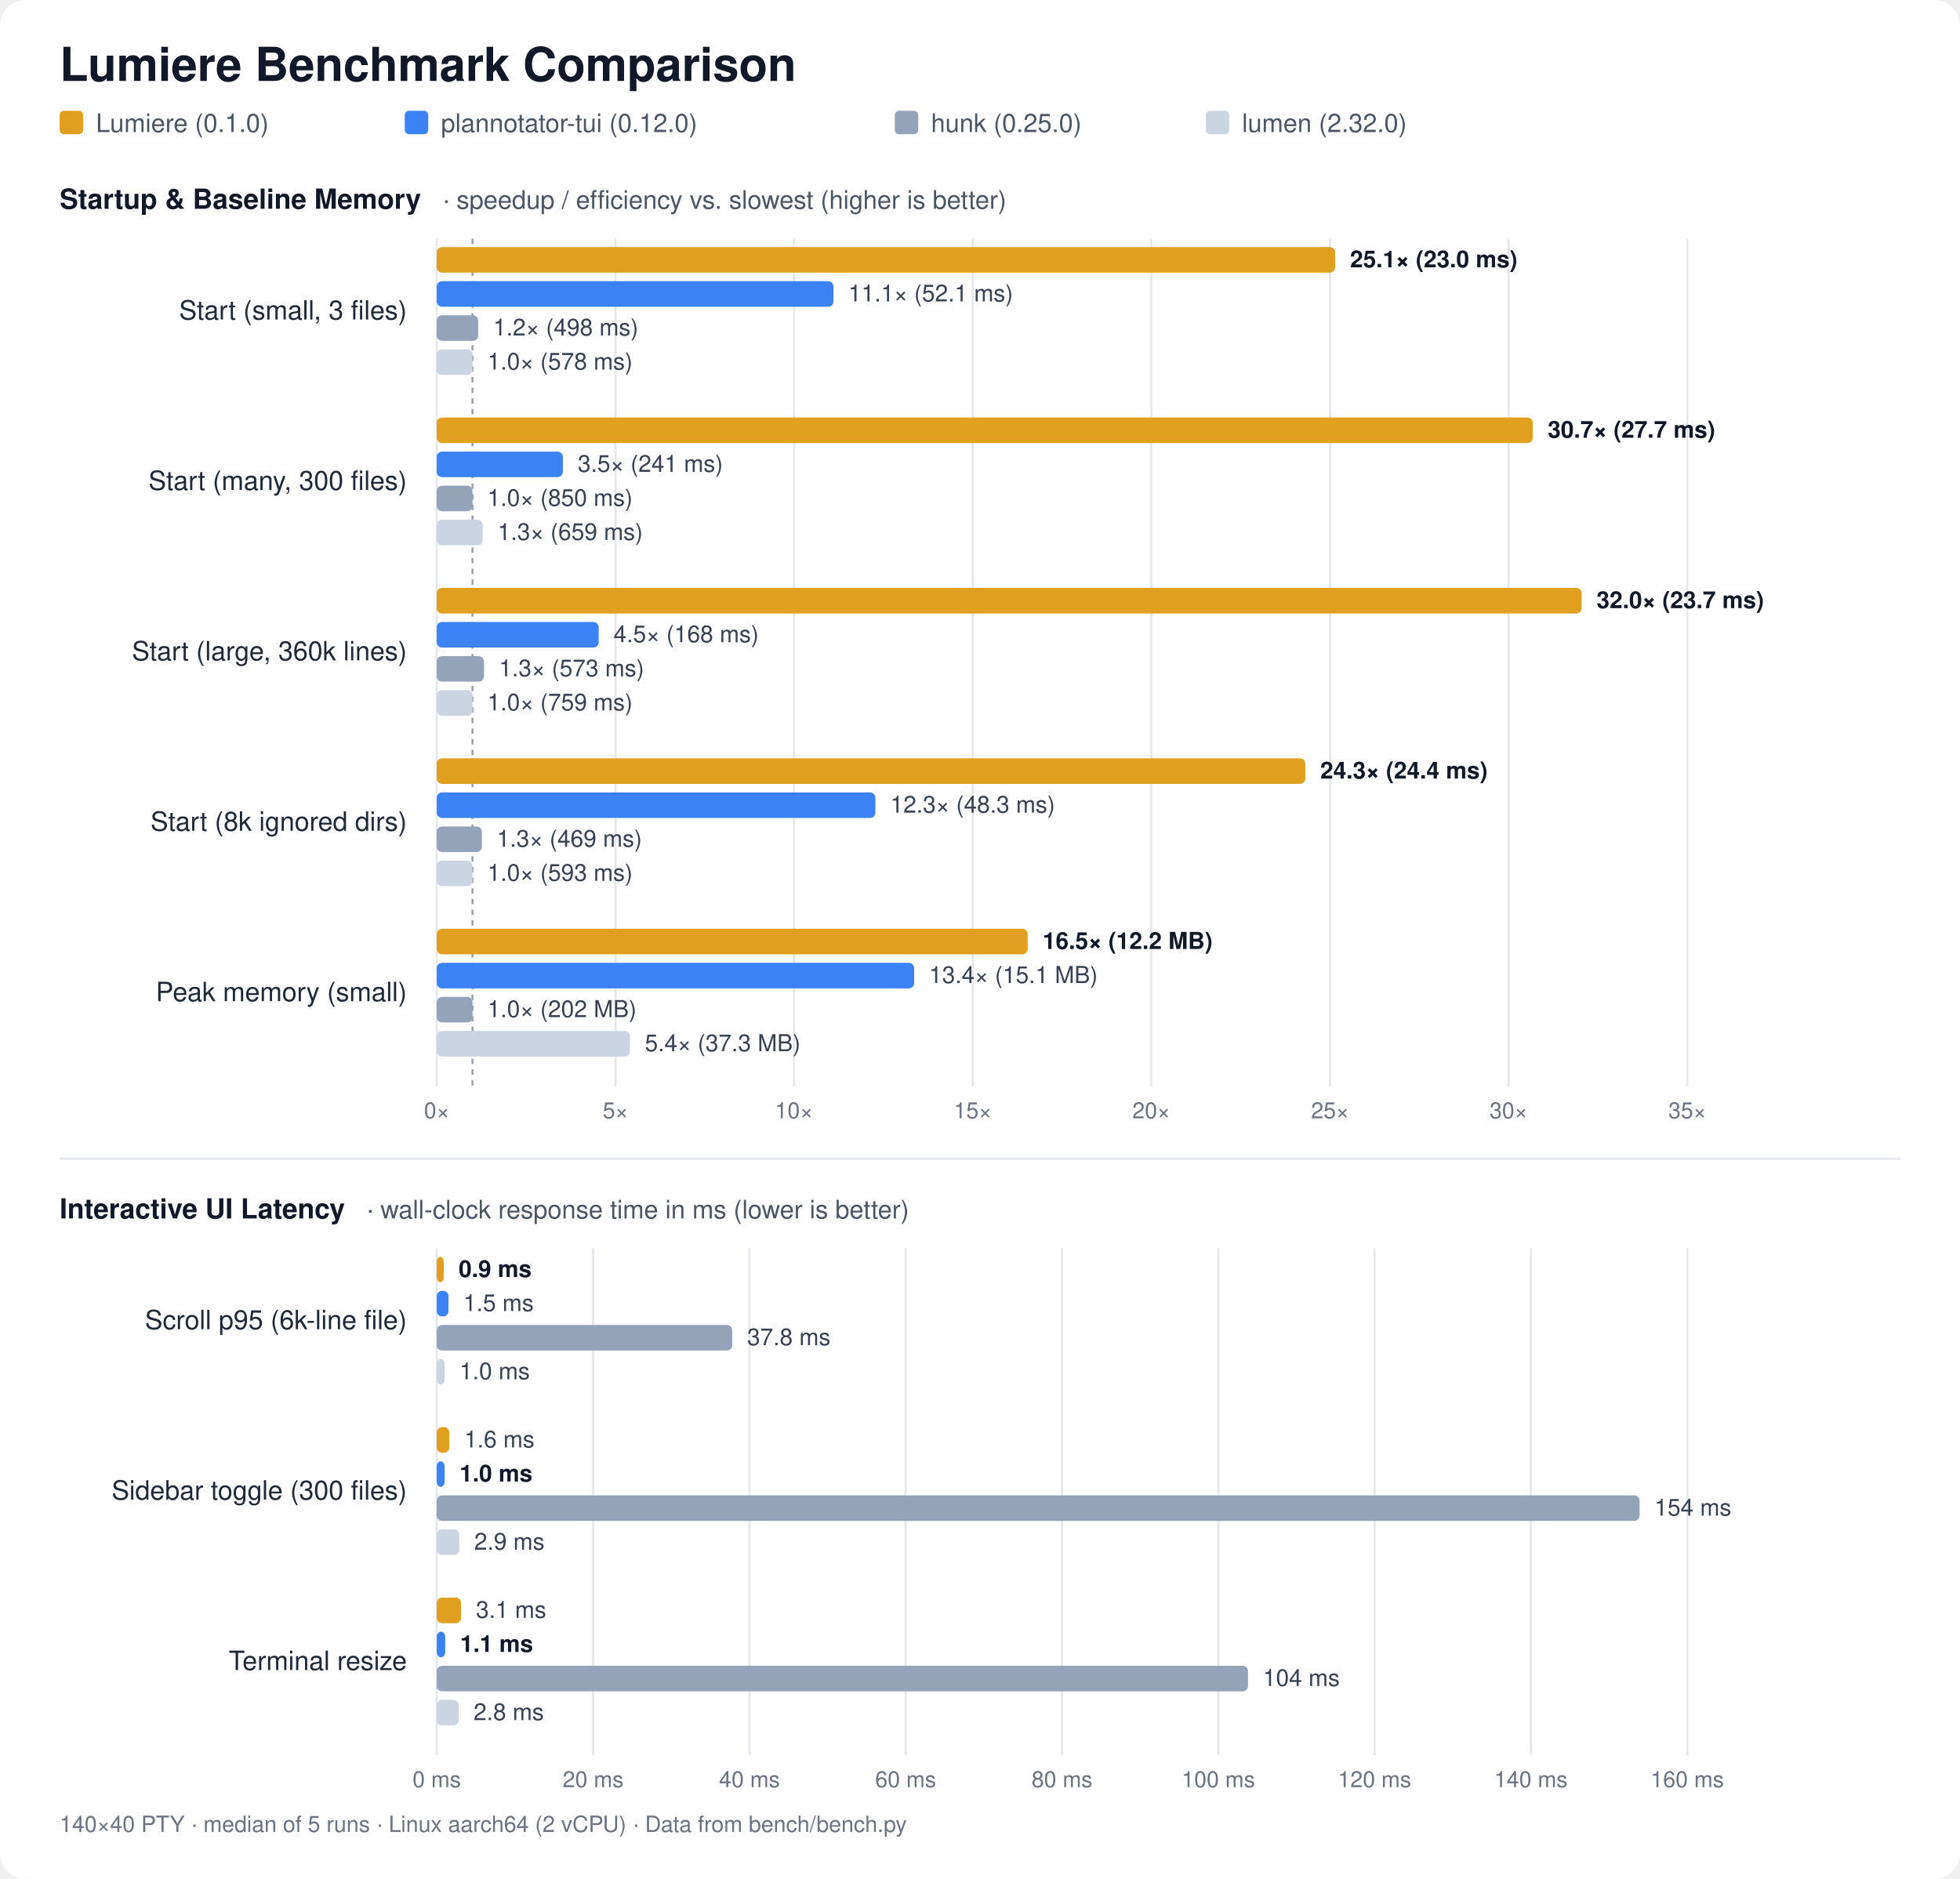
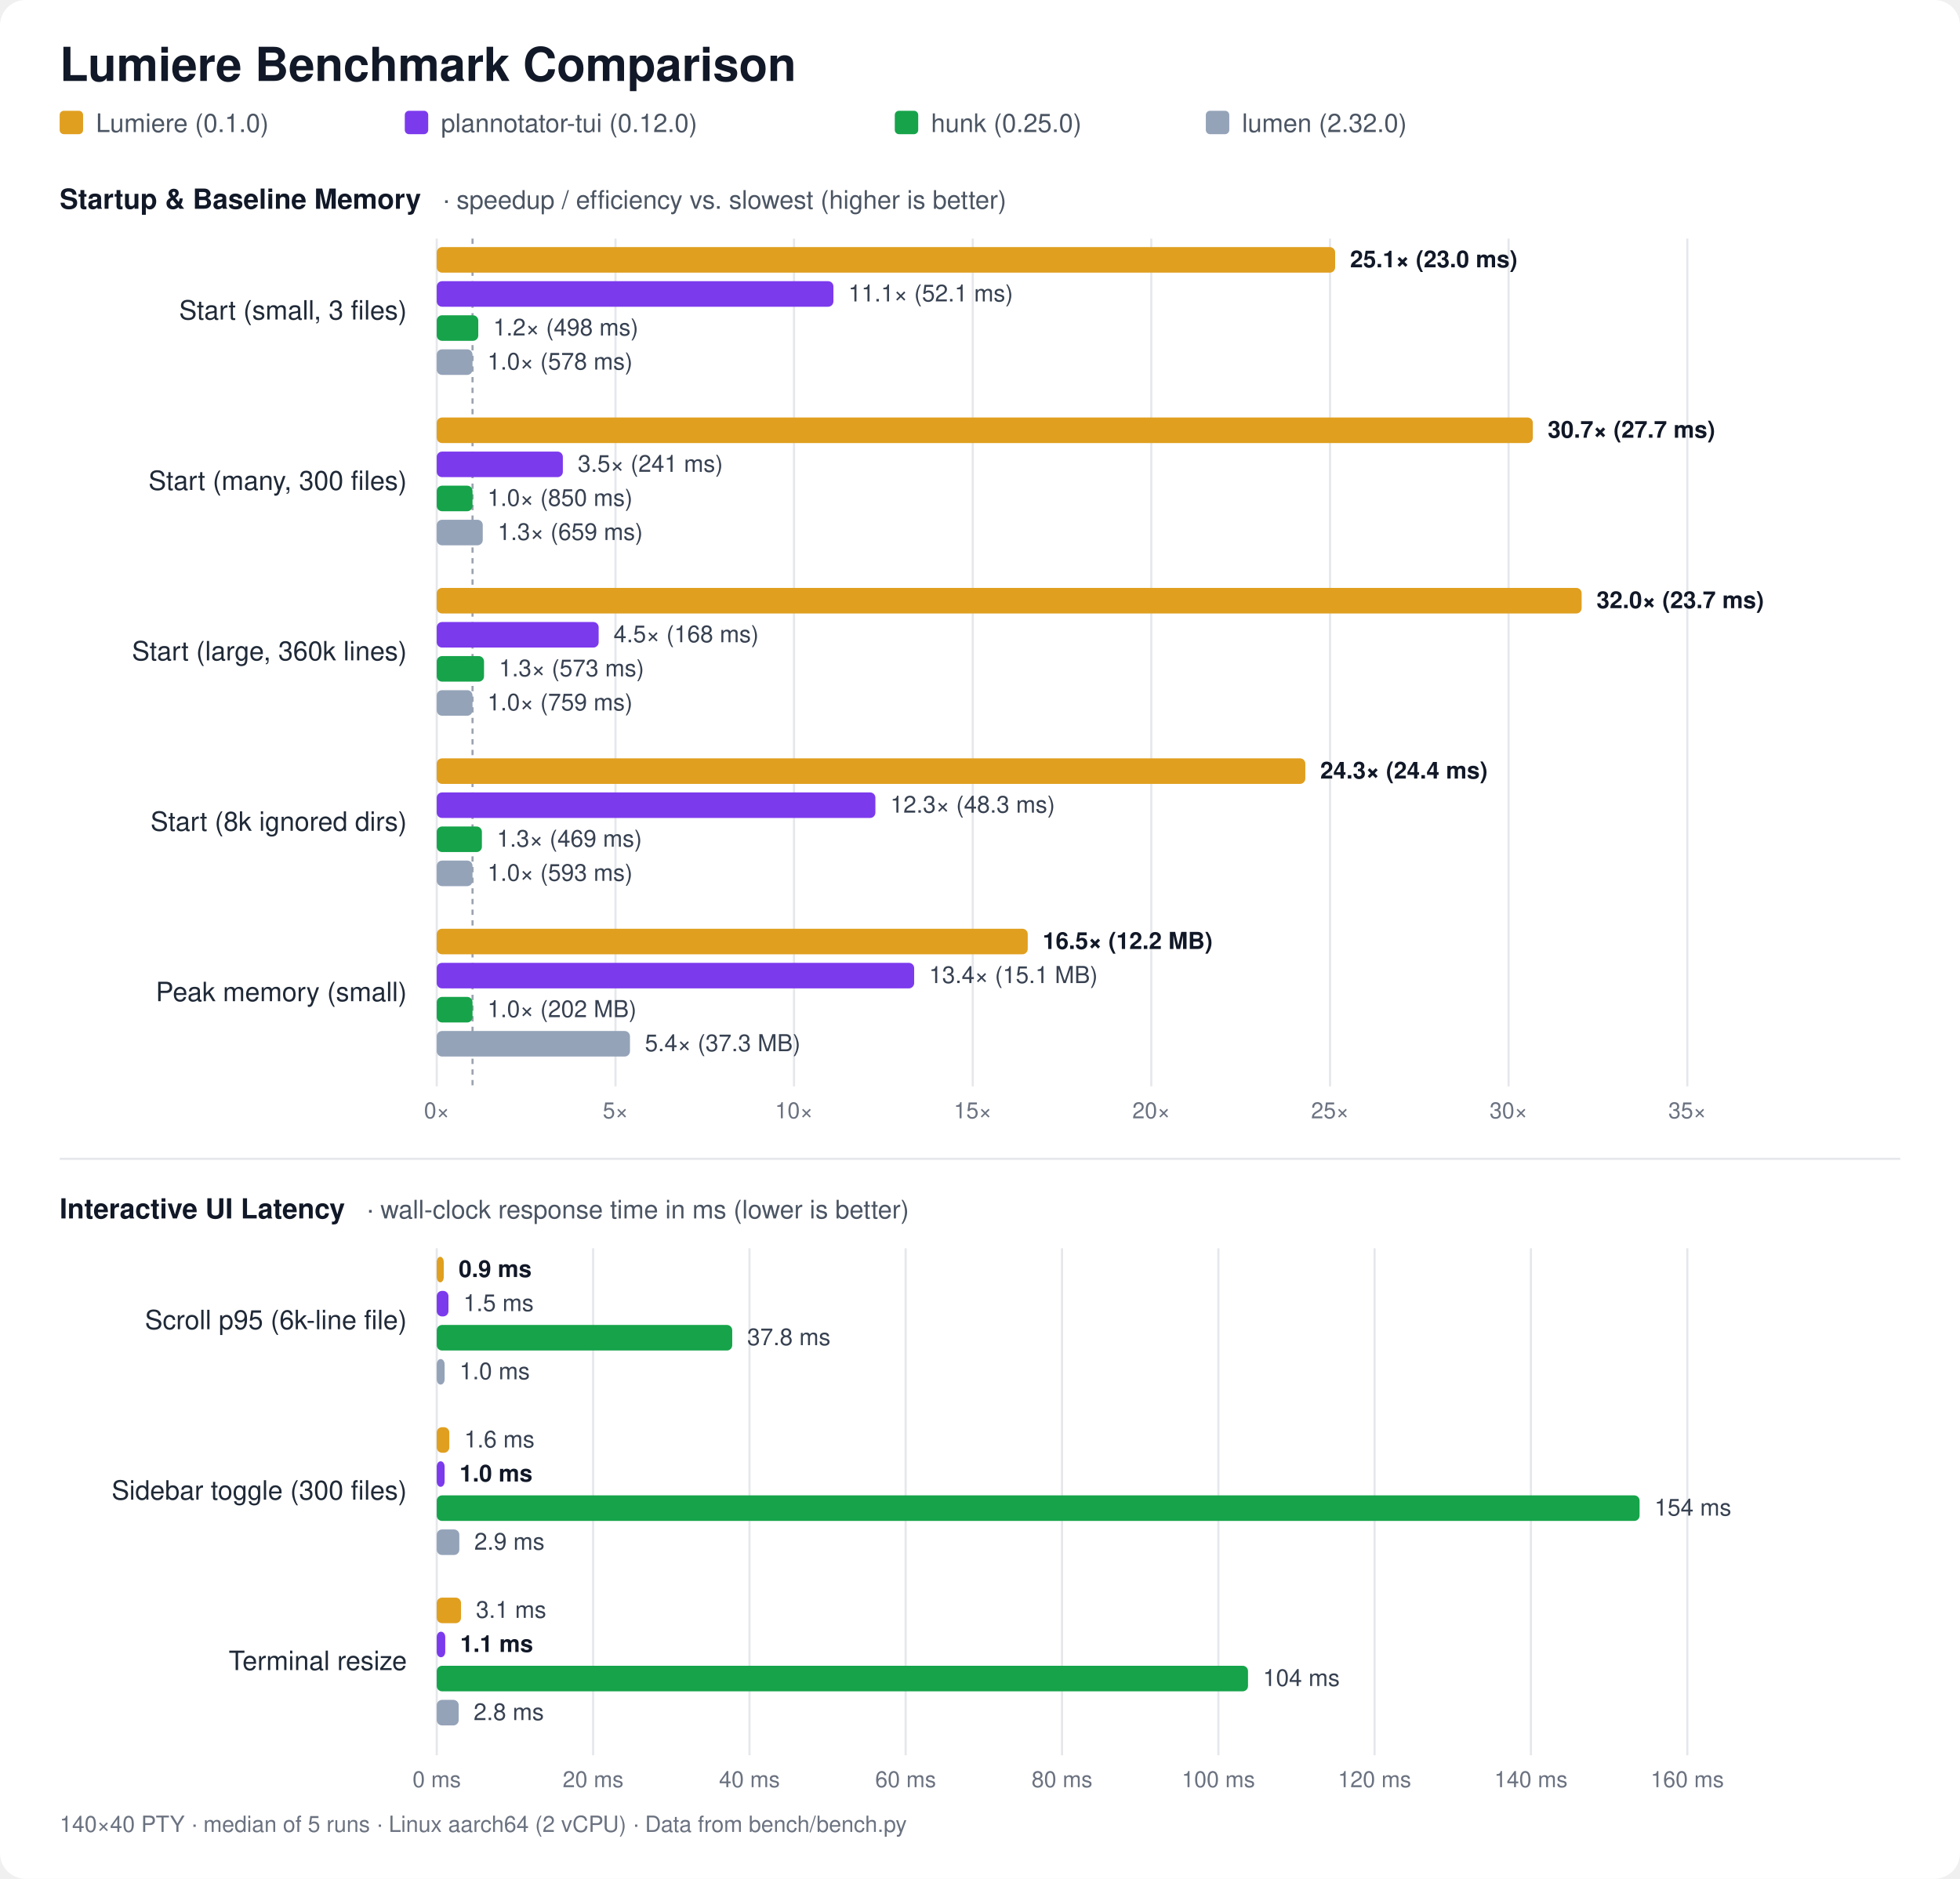
<svg xmlns="http://www.w3.org/2000/svg" width="920" height="882" viewBox="0 0 920 882" role="img" aria-label="Lumiere Benchmark Comparison">
  <style>
    text { font-family: -apple-system, BlinkMacSystemFont, 'Segoe UI', Helvetica, Arial, sans-serif; }
    .title { font-size: 22px; font-weight: 700; }
    .section { font-size: 13px; font-weight: 600; }
    .legend { font-size: 12px; }
    .label { font-size: 12.5px; }
    .val { font-size: 11px; font-variant-numeric: tabular-nums; }
    .val-strong { font-size: 11px; font-weight: 600; font-variant-numeric: tabular-nums; }
    .axis { font-size: 10.5px; font-variant-numeric: tabular-nums; }
    .footer { font-size: 10.5px; }
  </style>
  <rect width="920" height="882" rx="12" fill="#ffffff" />
  <text x="28" y="38" class="title" fill="#111827">Lumiere Benchmark Comparison</text>
  <rect x="28" y="52" width="11" height="11" rx="2" fill="#e09f1f" />
  <text x="45" y="62" class="legend" fill="#4b5563">Lumiere (0.1.0)</text>
-   <rect x="190" y="52" width="11" height="11" rx="2" fill="#3b82f6" />
+   <rect x="190" y="52" width="11" height="11" rx="2" fill="#7c3aed" />
  <text x="207" y="62" class="legend" fill="#4b5563">plannotator-tui (0.12.0)</text>
-   <rect x="420" y="52" width="11" height="11" rx="2" fill="#94a3b8" />
+   <rect x="420" y="52" width="11" height="11" rx="2" fill="#16a34a" />
  <text x="437" y="62" class="legend" fill="#4b5563">hunk (0.25.0)</text>
-   <rect x="566" y="52" width="11" height="11" rx="2" fill="#cbd5e1" />
+   <rect x="566" y="52" width="11" height="11" rx="2" fill="#94a3b8" />
  <text x="583" y="62" class="legend" fill="#4b5563">lumen (2.32.0)</text>
  <text x="28" y="98" class="section" fill="#111827">Startup &amp; Baseline Memory<tspan dx="10" class="legend" font-weight="400" fill="#4b5563">· speedup / efficiency vs. slowest (higher is better)</tspan>
  </text>
  <line x1="205.0" y1="112" x2="205.0" y2="510" stroke="#e5e7eb" stroke-width="1" />
  <text x="205.0" y="525" text-anchor="middle" class="axis" fill="#6b7280">0×</text>
  <line x1="288.9" y1="112" x2="288.9" y2="510" stroke="#e5e7eb" stroke-width="1" />
  <text x="288.9" y="525" text-anchor="middle" class="axis" fill="#6b7280">5×</text>
  <line x1="372.7" y1="112" x2="372.7" y2="510" stroke="#e5e7eb" stroke-width="1" />
  <text x="372.7" y="525" text-anchor="middle" class="axis" fill="#6b7280">10×</text>
  <line x1="456.6" y1="112" x2="456.6" y2="510" stroke="#e5e7eb" stroke-width="1" />
  <text x="456.6" y="525" text-anchor="middle" class="axis" fill="#6b7280">15×</text>
  <line x1="540.4" y1="112" x2="540.4" y2="510" stroke="#e5e7eb" stroke-width="1" />
  <text x="540.4" y="525" text-anchor="middle" class="axis" fill="#6b7280">20×</text>
  <line x1="624.3" y1="112" x2="624.3" y2="510" stroke="#e5e7eb" stroke-width="1" />
  <text x="624.3" y="525" text-anchor="middle" class="axis" fill="#6b7280">25×</text>
  <line x1="708.1" y1="112" x2="708.1" y2="510" stroke="#e5e7eb" stroke-width="1" />
  <text x="708.1" y="525" text-anchor="middle" class="axis" fill="#6b7280">30×</text>
  <line x1="792.0" y1="112" x2="792.0" y2="510" stroke="#e5e7eb" stroke-width="1" />
  <text x="792.0" y="525" text-anchor="middle" class="axis" fill="#6b7280">35×</text>
  <line x1="221.8" y1="112" x2="221.8" y2="510" stroke="#9ca3af" stroke-width="1" stroke-dasharray="2.5,2.5" />
  <text x="191" y="150.0" text-anchor="end" class="label" fill="#1f2937">Start (small, 3 files)</text>
  <rect x="205" y="116" width="421.7" height="12" rx="2.5" fill="#e09f1f" />
  <text x="633.7" y="125.5" class="val-strong" fill="#111827">25.1× (23.0 ms)</text>
-   <rect x="205" y="132" width="186.2" height="12" rx="2.5" fill="#3b82f6" />
+   <rect x="205" y="132" width="186.2" height="12" rx="2.5" fill="#7c3aed" />
  <text x="398.2" y="141.5" class="val" fill="#374151">11.1× (52.1 ms)</text>
-   <rect x="205" y="148" width="19.5" height="12" rx="2.5" fill="#94a3b8" />
+   <rect x="205" y="148" width="19.5" height="12" rx="2.5" fill="#16a34a" />
  <text x="231.5" y="157.5" class="val" fill="#374151">1.2× (498 ms)</text>
-   <rect x="205" y="164" width="16.8" height="12" rx="2.5" fill="#cbd5e1" />
+   <rect x="205" y="164" width="16.8" height="12" rx="2.5" fill="#94a3b8" />
  <text x="228.8" y="173.5" class="val" fill="#374151">1.0× (578 ms)</text>
  <text x="191" y="230.0" text-anchor="end" class="label" fill="#1f2937">Start (many, 300 files)</text>
  <rect x="205" y="196" width="514.5" height="12" rx="2.5" fill="#e09f1f" />
  <text x="726.5" y="205.5" class="val-strong" fill="#111827">30.7× (27.7 ms)</text>
-   <rect x="205" y="212" width="59.2" height="12" rx="2.5" fill="#3b82f6" />
+   <rect x="205" y="212" width="59.2" height="12" rx="2.5" fill="#7c3aed" />
  <text x="271.2" y="221.5" class="val" fill="#374151">3.5× (241 ms)</text>
-   <rect x="205" y="228" width="16.8" height="12" rx="2.5" fill="#94a3b8" />
+   <rect x="205" y="228" width="16.8" height="12" rx="2.5" fill="#16a34a" />
  <text x="228.8" y="237.5" class="val" fill="#374151">1.0× (850 ms)</text>
-   <rect x="205" y="244" width="21.6" height="12" rx="2.5" fill="#cbd5e1" />
+   <rect x="205" y="244" width="21.6" height="12" rx="2.5" fill="#94a3b8" />
  <text x="233.6" y="253.5" class="val" fill="#374151">1.3× (659 ms)</text>
  <text x="191" y="310.0" text-anchor="end" class="label" fill="#1f2937">Start (large, 360k lines)</text>
  <rect x="205" y="276" width="537.4" height="12" rx="2.5" fill="#e09f1f" />
  <text x="749.4" y="285.5" class="val-strong" fill="#111827">32.0× (23.7 ms)</text>
-   <rect x="205" y="292" width="76.0" height="12" rx="2.5" fill="#3b82f6" />
+   <rect x="205" y="292" width="76.0" height="12" rx="2.5" fill="#7c3aed" />
  <text x="288.0" y="301.5" class="val" fill="#374151">4.5× (168 ms)</text>
-   <rect x="205" y="308" width="22.2" height="12" rx="2.5" fill="#94a3b8" />
+   <rect x="205" y="308" width="22.2" height="12" rx="2.5" fill="#16a34a" />
  <text x="234.2" y="317.5" class="val" fill="#374151">1.3× (573 ms)</text>
-   <rect x="205" y="324" width="16.8" height="12" rx="2.5" fill="#cbd5e1" />
+   <rect x="205" y="324" width="16.8" height="12" rx="2.5" fill="#94a3b8" />
  <text x="228.8" y="333.5" class="val" fill="#374151">1.0× (759 ms)</text>
  <text x="191" y="390.0" text-anchor="end" class="label" fill="#1f2937">Start (8k ignored dirs)</text>
  <rect x="205" y="356" width="407.7" height="12" rx="2.5" fill="#e09f1f" />
  <text x="619.7" y="365.5" class="val-strong" fill="#111827">24.3× (24.4 ms)</text>
-   <rect x="205" y="372" width="205.9" height="12" rx="2.5" fill="#3b82f6" />
+   <rect x="205" y="372" width="205.9" height="12" rx="2.5" fill="#7c3aed" />
  <text x="417.9" y="381.5" class="val" fill="#374151">12.3× (48.3 ms)</text>
-   <rect x="205" y="388" width="21.2" height="12" rx="2.5" fill="#94a3b8" />
+   <rect x="205" y="388" width="21.2" height="12" rx="2.5" fill="#16a34a" />
  <text x="233.2" y="397.5" class="val" fill="#374151">1.3× (469 ms)</text>
-   <rect x="205" y="404" width="16.8" height="12" rx="2.5" fill="#cbd5e1" />
+   <rect x="205" y="404" width="16.8" height="12" rx="2.5" fill="#94a3b8" />
  <text x="228.8" y="413.5" class="val" fill="#374151">1.0× (593 ms)</text>
  <text x="191" y="470.0" text-anchor="end" class="label" fill="#1f2937">Peak memory (small)</text>
  <rect x="205" y="436" width="277.4" height="12" rx="2.5" fill="#e09f1f" />
  <text x="489.4" y="445.5" class="val-strong" fill="#111827">16.5× (12.2 MB)</text>
-   <rect x="205" y="452" width="224.1" height="12" rx="2.5" fill="#3b82f6" />
+   <rect x="205" y="452" width="224.1" height="12" rx="2.5" fill="#7c3aed" />
  <text x="436.1" y="461.5" class="val" fill="#374151">13.4× (15.1 MB)</text>
-   <rect x="205" y="468" width="16.8" height="12" rx="2.5" fill="#94a3b8" />
+   <rect x="205" y="468" width="16.8" height="12" rx="2.5" fill="#16a34a" />
  <text x="228.8" y="477.5" class="val" fill="#374151">1.0× (202 MB)</text>
-   <rect x="205" y="484" width="90.7" height="12" rx="2.5" fill="#cbd5e1" />
+   <rect x="205" y="484" width="90.7" height="12" rx="2.5" fill="#94a3b8" />
  <text x="302.7" y="493.5" class="val" fill="#374151">5.4× (37.3 MB)</text>
  <line x1="28" y1="544" x2="892" y2="544" stroke="#e5e7eb" stroke-width="1" />
  <text x="28" y="572" class="section" fill="#111827">Interactive UI Latency<tspan dx="10" class="legend" font-weight="400" fill="#4b5563">· wall-clock response time in ms (lower is better)</tspan>
  </text>
  <line x1="205.0" y1="586" x2="205.0" y2="824" stroke="#e5e7eb" stroke-width="1" />
  <text x="205.0" y="839" text-anchor="middle" class="axis" fill="#6b7280">0 ms</text>
  <line x1="278.4" y1="586" x2="278.4" y2="824" stroke="#e5e7eb" stroke-width="1" />
  <text x="278.4" y="839" text-anchor="middle" class="axis" fill="#6b7280">20 ms</text>
  <line x1="351.8" y1="586" x2="351.8" y2="824" stroke="#e5e7eb" stroke-width="1" />
  <text x="351.8" y="839" text-anchor="middle" class="axis" fill="#6b7280">40 ms</text>
  <line x1="425.1" y1="586" x2="425.1" y2="824" stroke="#e5e7eb" stroke-width="1" />
  <text x="425.1" y="839" text-anchor="middle" class="axis" fill="#6b7280">60 ms</text>
  <line x1="498.5" y1="586" x2="498.5" y2="824" stroke="#e5e7eb" stroke-width="1" />
  <text x="498.5" y="839" text-anchor="middle" class="axis" fill="#6b7280">80 ms</text>
  <line x1="571.9" y1="586" x2="571.9" y2="824" stroke="#e5e7eb" stroke-width="1" />
  <text x="571.9" y="839" text-anchor="middle" class="axis" fill="#6b7280">100 ms</text>
  <line x1="645.2" y1="586" x2="645.2" y2="824" stroke="#e5e7eb" stroke-width="1" />
  <text x="645.2" y="839" text-anchor="middle" class="axis" fill="#6b7280">120 ms</text>
  <line x1="718.6" y1="586" x2="718.6" y2="824" stroke="#e5e7eb" stroke-width="1" />
  <text x="718.6" y="839" text-anchor="middle" class="axis" fill="#6b7280">140 ms</text>
  <line x1="792.0" y1="586" x2="792.0" y2="824" stroke="#e5e7eb" stroke-width="1" />
  <text x="792.0" y="839" text-anchor="middle" class="axis" fill="#6b7280">160 ms</text>
  <text x="191" y="624.0" text-anchor="end" class="label" fill="#1f2937">Scroll p95 (6k-line file)</text>
  <rect x="205" y="590" width="3.3" height="12" rx="2.5" fill="#e09f1f" />
  <text x="215.3" y="599.5" class="val-strong" fill="#111827">0.9 ms</text>
-   <rect x="205" y="606" width="5.5" height="12" rx="2.5" fill="#3b82f6" />
+   <rect x="205" y="606" width="5.5" height="12" rx="2.5" fill="#7c3aed" />
  <text x="217.5" y="615.5" class="val" fill="#374151">1.5 ms</text>
-   <rect x="205" y="622" width="138.7" height="12" rx="2.5" fill="#94a3b8" />
+   <rect x="205" y="622" width="138.7" height="12" rx="2.5" fill="#16a34a" />
  <text x="350.7" y="631.5" class="val" fill="#374151">37.8 ms</text>
-   <rect x="205" y="638" width="3.7" height="12" rx="2.5" fill="#cbd5e1" />
+   <rect x="205" y="638" width="3.7" height="12" rx="2.5" fill="#94a3b8" />
  <text x="215.7" y="647.5" class="val" fill="#374151">1.0 ms</text>
  <text x="191" y="704.0" text-anchor="end" class="label" fill="#1f2937">Sidebar toggle (300 files)</text>
  <rect x="205" y="670" width="5.9" height="12" rx="2.5" fill="#e09f1f" />
  <text x="217.9" y="679.5" class="val" fill="#374151">1.6 ms</text>
-   <rect x="205" y="686" width="3.7" height="12" rx="2.5" fill="#3b82f6" />
+   <rect x="205" y="686" width="3.7" height="12" rx="2.5" fill="#7c3aed" />
  <text x="215.7" y="695.5" class="val-strong" fill="#111827">1.0 ms</text>
-   <rect x="205" y="702" width="564.6" height="12" rx="2.5" fill="#94a3b8" />
+   <rect x="205" y="702" width="564.6" height="12" rx="2.5" fill="#16a34a" />
  <text x="776.6" y="711.5" class="val" fill="#374151">154 ms</text>
-   <rect x="205" y="718" width="10.6" height="12" rx="2.5" fill="#cbd5e1" />
+   <rect x="205" y="718" width="10.6" height="12" rx="2.5" fill="#94a3b8" />
  <text x="222.6" y="727.5" class="val" fill="#374151">2.9 ms</text>
  <text x="191" y="784.0" text-anchor="end" class="label" fill="#1f2937">Terminal resize</text>
  <rect x="205" y="750" width="11.4" height="12" rx="2.5" fill="#e09f1f" />
  <text x="223.4" y="759.5" class="val" fill="#374151">3.1 ms</text>
-   <rect x="205" y="766" width="4.0" height="12" rx="2.5" fill="#3b82f6" />
+   <rect x="205" y="766" width="4.0" height="12" rx="2.5" fill="#7c3aed" />
  <text x="216.0" y="775.5" class="val-strong" fill="#111827">1.1 ms</text>
-   <rect x="205" y="782" width="380.8" height="12" rx="2.5" fill="#94a3b8" />
+   <rect x="205" y="782" width="380.8" height="12" rx="2.5" fill="#16a34a" />
  <text x="592.8" y="791.5" class="val" fill="#374151">104 ms</text>
-   <rect x="205" y="798" width="10.3" height="12" rx="2.5" fill="#cbd5e1" />
+   <rect x="205" y="798" width="10.3" height="12" rx="2.5" fill="#94a3b8" />
  <text x="222.3" y="807.5" class="val" fill="#374151">2.8 ms</text>
  <text x="28" y="860" class="footer" fill="#6b7280">140×40 PTY · median of 5 runs · Linux aarch64 (2 vCPU) · Data from bench/bench.py</text>
</svg>
